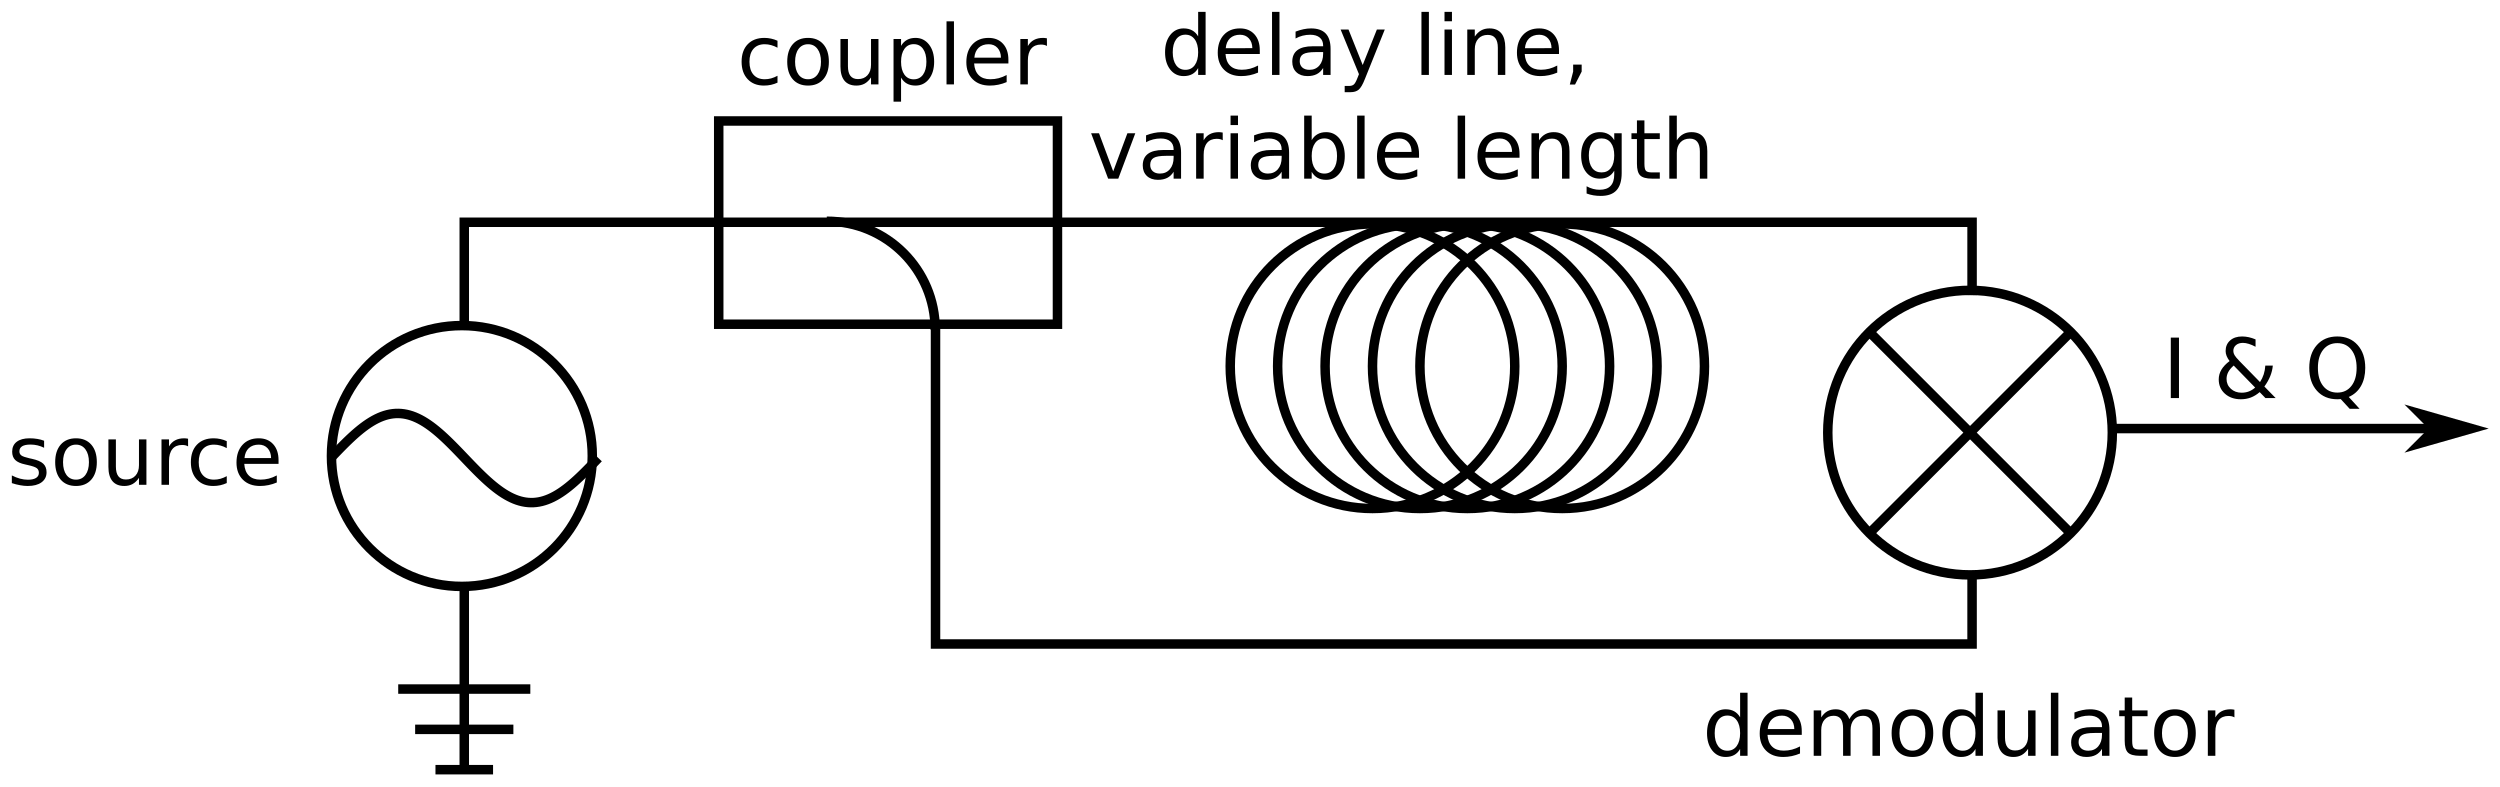
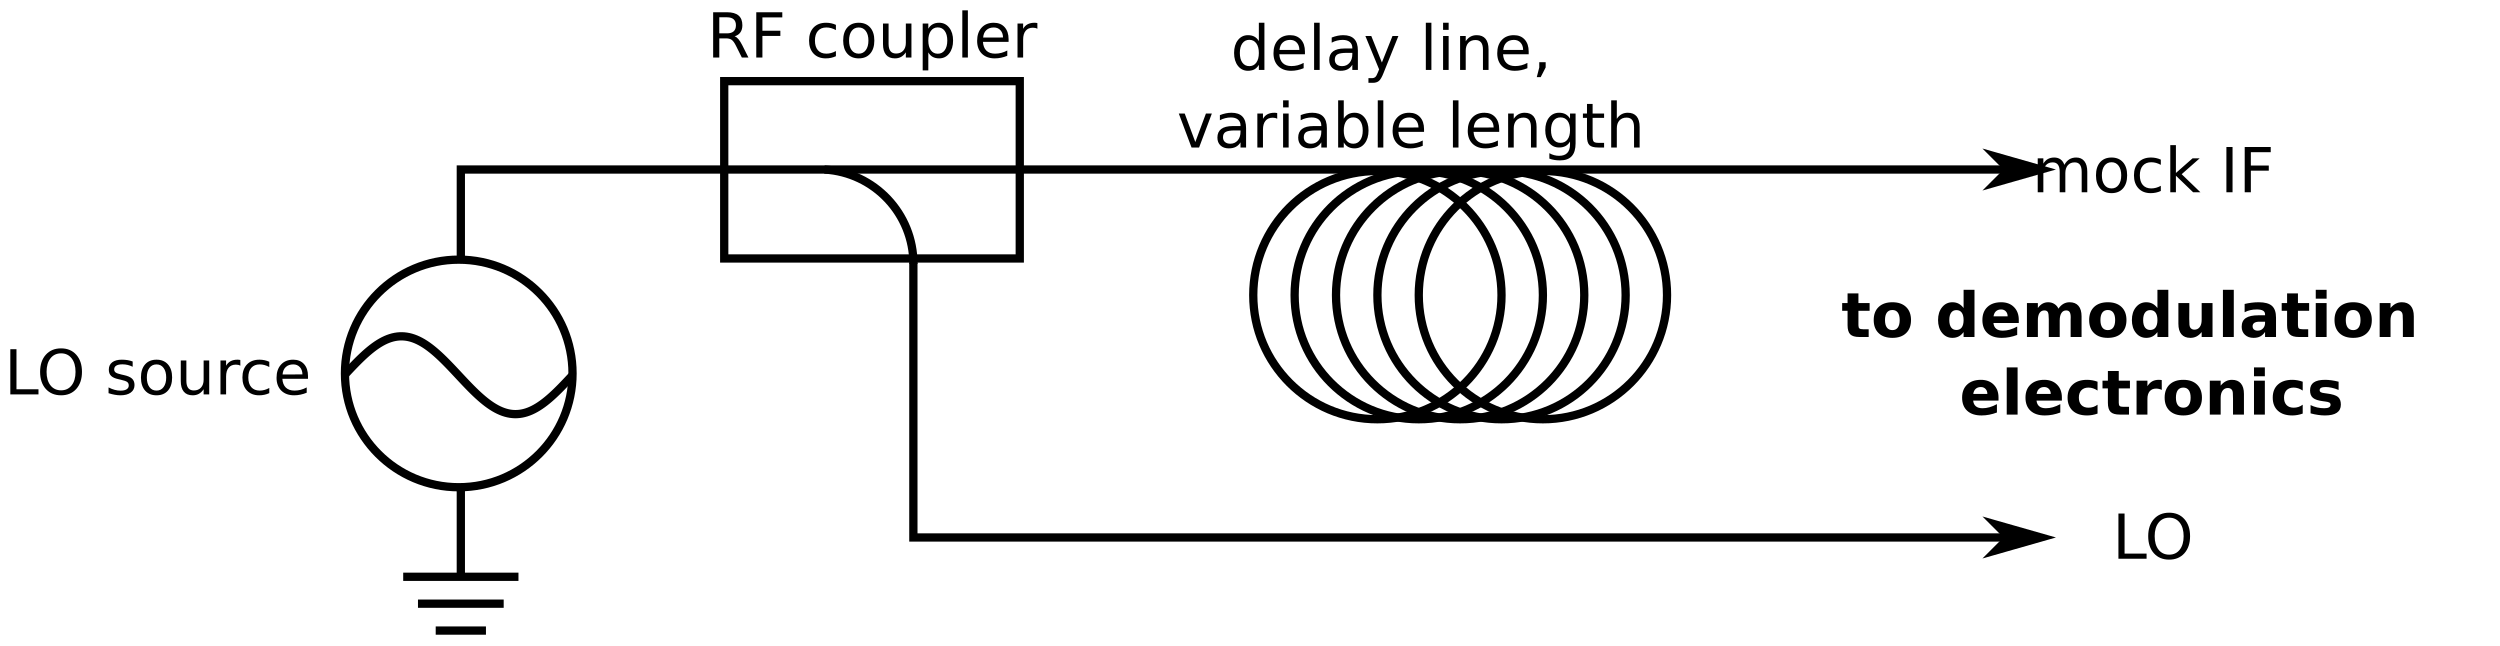
- <svg xmlns="http://www.w3.org/2000/svg" width="1054.314" height="331.592" id="svg2" version="1.1">
+ <svg xmlns="http://www.w3.org/2000/svg" width="1208.392" height="311.793" id="svg2" version="1.1">
  <defs id="defs4">
+     <marker orient="auto" refY="0" refX="0" id="marker4562" style="overflow:visible">
+       <path id="path4315" d="M 0,0 5,-5 -12.5,0 5,5 0,0 Z" style="fill:#000000;fill-opacity:1;fill-rule:evenodd;stroke:#000000;stroke-width:1pt;stroke-opacity:1" transform="matrix(-0.4,0,0,-0.4,-4,0)" />
+     </marker>
    <marker orient="auto" refY="0" refX="0" id="marker5259" style="overflow:visible">
      <path id="path5012" d="M 0,0 5,-5 -12.5,0 5,5 0,0 Z" style="fill:#000000;fill-opacity:1;fill-rule:evenodd;stroke:#000000;stroke-width:1pt;stroke-opacity:1" transform="matrix(-0.4,0,0,-0.4,-4,0)" />
    </marker>
    <marker orient="auto" refY="0" refX="0" id="marker5480" style="overflow:visible">
      <path id="path4412" d="M 0,0 5,-5 -12.5,0 5,5 0,0 Z" style="fill:#000000;fill-opacity:1;fill-rule:evenodd;stroke:#000000;stroke-width:1pt;stroke-opacity:1" transform="matrix(-0.4,0,0,-0.4,-4,0)" />
    </marker>
    <marker orient="auto" refY="0" refX="0" id="marker5428" style="overflow:visible">
      <path id="path5430" d="M 0,0 5,-5 -12.5,0 5,5 0,0 Z" style="fill:#000000;fill-opacity:1;fill-rule:evenodd;stroke:#000000;stroke-width:1pt;stroke-opacity:1" transform="matrix(0.4,0,0,0.4,4,0)" />
    </marker>
    <marker style="overflow:visible" id="marker4897" refX="0" refY="0" orient="auto">
      <path transform="matrix(0.4,0,0,0.4,4,0)" style="fill:#000000;fill-opacity:1;fill-rule:evenodd;stroke:#000000;stroke-width:1pt;stroke-opacity:1" d="M 0,0 5,-5 -12.5,0 5,5 0,0 Z" id="path4899" />
    </marker>
    <marker style="overflow:visible" id="Arrow2Mend" refX="0" refY="0" orient="auto">
      <path transform="scale(-0.6,-0.6)" d="M 8.719,4.034 -2.207,0.016 8.719,-4.002 c -1.745,2.372 -1.735,5.617 -6e-7,8.035 z" style="fill-rule:evenodd;stroke-width:0.625;stroke-linejoin:round" id="path3927" />
    </marker>
    <marker style="overflow:visible" id="Arrow1Send" refX="0" refY="0" orient="auto">
      <path transform="matrix(-0.2,0,0,-0.2,-1.2,0)" style="fill-rule:evenodd;stroke:#000000;stroke-width:1pt" d="M 0,0 5,-5 -12.5,0 5,5 0,0 Z" id="path3915" />
    </marker>
    <marker style="overflow:visible" id="Arrow1Mend" refX="0" refY="0" orient="auto">
      <path transform="matrix(-0.4,0,0,-0.4,-4,0)" style="fill-rule:evenodd;stroke:#000000;stroke-width:1pt" d="M 0,0 5,-5 -12.5,0 5,5 0,0 Z" id="path3909" />
    </marker>
  </defs>
-   <g transform="translate(417.0695,-380.9132)" id="layer1">
+   <g transform="translate(444.0222,-392.7121)" id="layer1">
    <text xml:space="preserve" style="font-style:normal;font-variant:normal;font-weight:normal;font-stretch:normal;font-size:40px;line-height:125%;font-family:'Bitstream Vera Sans';-inkscape-font-specification:Sans;letter-spacing:0px;word-spacing:0px;fill:#000000;fill-opacity:1;stroke:none" x="-245.467" y="-270.113" id="text4176" transform="translate(-141.2857,315.3622)">
      <tspan id="tspan4178" x="-245.467" y="-270.113" />
    </text>
    <text id="text4412" y="561.438" x="-264.524" style="font-style:normal;font-variant:normal;font-weight:normal;font-stretch:normal;font-size:28px;line-height:125%;font-family:'Bitstream Vera Sans';-inkscape-font-specification:Sans;letter-spacing:0px;word-spacing:0px;fill:#000000;fill-opacity:1;stroke:none" xml:space="preserve">
      <tspan y="561.438" x="-264.524" id="tspan4414" />
    </text>
    <g id="g4196" transform="translate(-160,-200)">
      <circle style="fill:none;stroke:#000000;stroke-width:4;stroke-miterlimit:4;stroke-dasharray:none;stroke-dashoffset:0;stroke-opacity:1" id="path3157" transform="translate(232.7143,465.3622)" cx="-295" cy="307.857" r="55" />
-       <path style="fill:none;stroke:#000000;stroke-width:4;stroke-miterlimit:4;stroke-dasharray:none;stroke-dashoffset:0;stroke-opacity:1" d="m -117.571,774.077 c 0.38,-0.398 0.76,-0.796 1.14,-1.193 0.38,-0.397 0.76,-0.793 1.14,-1.188 0.38,-0.395 0.76,-0.788 1.14,-1.179 0.38,-0.391 0.76,-0.779 1.14,-1.164 0.38,-0.385 0.76,-0.767 1.14,-1.145 0.38,-0.378 0.76,-0.752 1.14,-1.122 0.38,-0.369 0.76,-0.734 1.14,-1.093 0.38,-0.359 0.76,-0.713 1.14,-1.061 0.38,-0.348 0.76,-0.689 1.14,-1.024 0.38,-0.335 0.76,-0.663 1.14,-0.983 0.38,-0.32 0.76,-0.633 1.14,-0.938 0.38,-0.305 0.76,-0.602 1.14,-0.89 0.38,-0.288 0.76,-0.567 1.14,-0.837 0.38,-0.27 0.76,-0.531 1.14,-0.782 0.38,-0.251 0.76,-0.492 1.14,-0.723 0.38,-0.231 0.76,-0.451 1.14,-0.661 0.38,-0.21 0.76,-0.409 1.14,-0.597 0.38,-0.188 0.76,-0.365 1.14,-0.53 0.38,-0.165 0.76,-0.319 1.14,-0.461 0.38,-0.142 0.76,-0.272 1.14,-0.39 0.38,-0.118 0.76,-0.224 1.14,-0.318 0.38,-0.094 0.76,-0.175 1.14,-0.244 0.38,-0.069 0.76,-0.126 1.14,-0.17 0.38,-0.044 0.76,-0.076 1.14,-0.095 0.38,-0.019 0.76,-0.025 1.14,-0.019 0.38,0.006 0.76,0.025 1.14,0.057 0.38,0.032 0.76,0.076 1.14,0.132 0.38,0.057 0.76,0.126 1.14,0.207 0.38,0.082 0.76,0.175 1.14,0.281 0.38,0.106 0.76,0.224 1.14,0.354 0.38,0.13 0.76,0.272 1.14,0.426 0.38,0.154 0.76,0.319 1.14,0.496 0.38,0.177 0.76,0.365 1.14,0.564 0.38,0.199 0.76,0.409 1.14,0.629 0.38,0.22 0.76,0.451 1.14,0.692 0.38,0.241 0.76,0.492 1.14,0.753 0.38,0.261 0.76,0.531 1.14,0.81 0.38,0.279 0.76,0.567 1.14,0.864 0.38,0.297 0.76,0.602 1.14,0.914 0.38,0.313 0.76,0.633 1.14,0.961 0.38,0.328 0.76,0.663 1.14,1.004 0.38,0.341 0.76,0.689 1.14,1.043 0.38,0.354 0.76,0.713 1.14,1.078 0.38,0.365 0.76,0.734 1.14,1.108 0.38,0.374 0.76,0.752 1.14,1.134 0.38,0.382 0.76,0.767 1.14,1.155 0.38,0.388 0.76,0.779 1.14,1.172 0.38,0.393 0.76,0.788 1.14,1.184 0.38,0.396 0.76,0.793 1.14,1.191 0.38,0.398 0.76,0.796 1.14,1.194 0.38,0.398 0.76,0.795 1.14,1.191 0.38,0.396 0.76,0.791 1.14,1.184 0.38,0.393 0.76,0.784 1.14,1.172 0.38,0.388 0.76,0.774 1.14,1.155 0.38,0.382 0.76,0.76 1.14,1.134 0.38,0.374 0.76,0.744 1.14,1.108 0.38,0.365 0.76,0.724 1.14,1.078 0.38,0.354 0.76,0.702 1.14,1.043 0.38,0.341 0.76,0.676 1.14,1.004 0.38,0.328 0.76,0.648 1.14,0.961 0.38,0.313 0.76,0.618 1.14,0.914 0.38,0.297 0.76,0.585 1.14,0.864 0.38,0.279 0.76,0.549 1.14,0.81 0.38,0.261 0.76,0.512 1.14,0.753 0.38,0.241 0.76,0.472 1.14,0.692 0.38,0.22 0.76,0.43 1.14,0.629 0.38,0.199 0.76,0.387 1.14,0.564 0.38,0.177 0.76,0.342 1.14,0.496 0.38,0.154 0.76,0.296 1.14,0.426 0.38,0.13 0.76,0.248 1.14,0.354 0.38,0.106 0.76,0.2 1.14,0.281 0.38,0.082 0.76,0.151 1.14,0.207 0.38,0.057 0.76,0.101 1.14,0.132 0.38,0.032 0.76,0.051 1.14,0.057 0.38,0.006 0.76,-10e-6 1.14,-0.019 0.38,-0.019 0.76,-0.051 1.14,-0.095 0.38,-0.044 0.76,-0.101 1.14,-0.17 0.38,-0.069 0.76,-0.151 1.14,-0.244 0.38,-0.094 0.76,-0.2 1.14,-0.318 0.38,-0.118 0.76,-0.248 1.14,-0.39 0.38,-0.142 0.76,-0.296 1.14,-0.461 0.38,-0.165 0.76,-0.342 1.14,-0.53 0.38,-0.188 0.76,-0.387 1.14,-0.597 0.38,-0.21 0.76,-0.43 1.14,-0.661 0.38,-0.231 0.76,-0.472 1.14,-0.723 0.38,-0.251 0.76,-0.512 1.14,-0.782 0.38,-0.27 0.76,-0.549 1.14,-0.837 0.38,-0.288 0.76,-0.585 1.14,-0.89 0.38,-0.305 0.76,-0.618 1.14,-0.938 0.38,-0.32 0.76,-0.648 1.14,-0.983 0.38,-0.335 0.76,-0.676 1.14,-1.024 0.38,-0.348 0.76,-0.702 1.14,-1.061 0.38,-0.359 0.76,-0.724 1.14,-1.093 0.38,-0.369 0.76,-0.744 1.14,-1.122 0.38,-0.378 0.76,-0.76 1.14,-1.145 0.38,-0.385 0.76,-0.774 1.14,-1.164 0.38,-0.391 0.76,-0.784 1.14,-1.179 0.38,-0.395 0.76,-0.791 1.14,-1.188 0.38,-0.397 0.76,-0.795 1.14,-1.193" title="sin(x)" id="path4021" />
+       <path style="fill:none;stroke:#000000;stroke-width:4;stroke-miterlimit:4;stroke-dasharray:none;stroke-dashoffset:0;stroke-opacity:1" d="m -117.566,774.077 c 0.371,-0.398 0.743,-0.796 1.114,-1.193 0.371,-0.397 0.743,-0.793 1.114,-1.188 0.371,-0.395 0.743,-0.788 1.114,-1.179 0.371,-0.391 0.743,-0.779 1.114,-1.164 0.371,-0.385 0.743,-0.767 1.114,-1.145 0.371,-0.378 0.743,-0.752 1.114,-1.122 0.371,-0.369 0.743,-0.734 1.114,-1.093 0.371,-0.359 0.743,-0.713 1.114,-1.061 0.371,-0.348 0.743,-0.689 1.114,-1.024 0.371,-0.335 0.743,-0.663 1.114,-0.983 0.371,-0.32 0.743,-0.633 1.114,-0.938 0.371,-0.305 0.743,-0.602 1.114,-0.89 0.371,-0.288 0.743,-0.567 1.114,-0.837 0.371,-0.27 0.743,-0.531 1.114,-0.782 0.371,-0.251 0.743,-0.492 1.114,-0.723 0.371,-0.231 0.743,-0.451 1.114,-0.661 0.371,-0.21 0.743,-0.409 1.114,-0.597 0.371,-0.188 0.743,-0.365 1.114,-0.53 0.371,-0.165 0.743,-0.319 1.114,-0.461 0.371,-0.142 0.743,-0.272 1.114,-0.39 0.371,-0.118 0.743,-0.224 1.114,-0.318 0.371,-0.094 0.743,-0.175 1.114,-0.244 0.371,-0.069 0.743,-0.126 1.114,-0.17 0.371,-0.044 0.743,-0.076 1.114,-0.095 0.371,-0.019 0.743,-0.025 1.114,-0.019 0.371,0.006 0.743,0.025 1.114,0.057 0.371,0.032 0.743,0.076 1.114,0.132 0.371,0.057 0.743,0.126 1.114,0.207 0.371,0.082 0.743,0.175 1.114,0.281 0.371,0.106 0.743,0.224 1.114,0.354 0.371,0.13 0.743,0.272 1.114,0.426 0.371,0.154 0.743,0.319 1.114,0.496 0.371,0.177 0.743,0.365 1.114,0.564 0.371,0.199 0.743,0.409 1.114,0.629 0.371,0.22 0.743,0.451 1.114,0.692 0.371,0.241 0.743,0.492 1.114,0.753 0.371,0.261 0.743,0.531 1.114,0.81 0.371,0.279 0.743,0.567 1.114,0.864 0.371,0.297 0.743,0.602 1.114,0.914 0.371,0.313 0.743,0.633 1.114,0.961 0.371,0.328 0.743,0.663 1.114,1.004 0.371,0.341 0.743,0.689 1.114,1.043 0.371,0.354 0.743,0.713 1.114,1.078 0.371,0.365 0.743,0.734 1.114,1.108 0.371,0.374 0.743,0.752 1.114,1.134 0.371,0.382 0.743,0.767 1.114,1.155 0.371,0.388 0.743,0.779 1.114,1.172 0.371,0.393 0.743,0.788 1.114,1.184 0.371,0.396 0.743,0.793 1.114,1.191 0.371,0.398 0.743,0.796 1.114,1.194 0.371,0.398 0.743,0.795 1.114,1.191 0.371,0.396 0.743,0.791 1.114,1.184 0.371,0.393 0.743,0.784 1.114,1.172 0.371,0.388 0.743,0.774 1.114,1.155 0.371,0.382 0.743,0.76 1.114,1.134 0.371,0.374 0.743,0.744 1.114,1.108 0.371,0.365 0.743,0.724 1.114,1.078 0.371,0.354 0.743,0.702 1.114,1.043 0.371,0.341 0.743,0.676 1.114,1.004 0.371,0.328 0.743,0.648 1.114,0.961 0.371,0.313 0.743,0.618 1.114,0.914 0.371,0.297 0.743,0.585 1.114,0.864 0.371,0.279 0.743,0.549 1.114,0.81 0.371,0.261 0.743,0.512 1.114,0.753 0.371,0.241 0.743,0.472 1.114,0.692 0.371,0.22 0.743,0.43 1.114,0.629 0.371,0.199 0.743,0.387 1.114,0.564 0.371,0.177 0.743,0.342 1.114,0.496 0.371,0.154 0.743,0.296 1.114,0.426 0.371,0.13 0.743,0.248 1.114,0.354 0.371,0.106 0.743,0.2 1.114,0.281 0.371,0.082 0.743,0.151 1.114,0.207 0.371,0.057 0.743,0.101 1.114,0.132 0.371,0.032 0.743,0.051 1.114,0.057 0.371,0.006 0.743,-10e-6 1.114,-0.019 0.371,-0.019 0.743,-0.051 1.114,-0.095 0.371,-0.044 0.743,-0.101 1.114,-0.17 0.371,-0.069 0.743,-0.151 1.114,-0.244 0.371,-0.094 0.743,-0.2 1.114,-0.318 0.371,-0.118 0.743,-0.248 1.114,-0.39 0.371,-0.142 0.743,-0.296 1.114,-0.461 0.371,-0.165 0.743,-0.342 1.114,-0.53 0.371,-0.188 0.743,-0.387 1.114,-0.597 0.371,-0.21 0.743,-0.43 1.114,-0.661 0.371,-0.231 0.743,-0.472 1.114,-0.723 0.371,-0.251 0.743,-0.512 1.114,-0.782 0.371,-0.27 0.743,-0.549 1.114,-0.837 0.371,-0.288 0.743,-0.585 1.114,-0.89 0.371,-0.305 0.743,-0.618 1.114,-0.938 0.371,-0.32 0.743,-0.648 1.114,-0.983 0.371,-0.335 0.743,-0.676 1.114,-1.024 0.371,-0.348 0.743,-0.702 1.114,-1.061 0.371,-0.359 0.743,-0.724 1.114,-1.093 0.371,-0.369 0.743,-0.744 1.114,-1.122 0.371,-0.378 0.743,-0.76 1.114,-1.145 0.371,-0.385 0.743,-0.774 1.114,-1.164 0.371,-0.391 0.743,-0.784 1.114,-1.179 0.371,-0.395 0.743,-0.791 1.114,-1.188 0.371,-0.397 0.743,-0.795 1.114,-1.193" title="sin(x)" id="path4021" />
    </g>
-     <rect style="fill:none;fill-opacity:1;stroke:#000000;stroke-width:4;stroke-miterlimit:4;stroke-dasharray:none;stroke-dashoffset:0;stroke-opacity:1" id="rect4904" width="142.857" height="85.714" x="-113.967" y="431.934" />
-     <g id="g4914" transform="translate(3.261158,4e-5)">
-       <path id="path4906" d="m -224.538,628.219 0,78.571" style="fill:none;fill-rule:evenodd;stroke:#000000;stroke-width:4;stroke-linecap:butt;stroke-linejoin:miter;stroke-miterlimit:4;stroke-dasharray:none;stroke-opacity:1" />
-       <path style="fill:none;fill-rule:evenodd;stroke:#000000;stroke-width:4;stroke-linecap:butt;stroke-linejoin:miter;stroke-miterlimit:4;stroke-dasharray:none;stroke-opacity:1" d="m -196.681,671.505 -55.714,0" id="path4908" />
-       <path id="path4910" d="m -203.824,688.505 -41.429,0" style="fill:none;fill-rule:evenodd;stroke:#000000;stroke-width:4;stroke-linecap:butt;stroke-linejoin:miter;stroke-miterlimit:4;stroke-dasharray:none;stroke-opacity:1" />
-       <path style="fill:none;fill-rule:evenodd;stroke:#000000;stroke-width:4;stroke-linecap:butt;stroke-linejoin:miter;stroke-miterlimit:4;stroke-dasharray:none;stroke-opacity:1" d="m -212.395,705.505 -24.286,0" id="path4912" />
+     <rect style="fill:none;fill-opacity:1;stroke:#000000;stroke-width:4;stroke-miterlimit:4;stroke-dasharray:none;stroke-dashoffset:0;stroke-opacity:1" id="rect4904" width="142.857" height="85.714" x="-93.967" y="431.934" />
+     <g id="g7046">
+       <path id="path4906" d="m -221.277,628.219 0,43.216" style="fill:none;fill-rule:evenodd;stroke:#000000;stroke-width:4;stroke-linecap:butt;stroke-linejoin:miter;stroke-miterlimit:4;stroke-dasharray:none;stroke-opacity:1" />
+       <path style="fill:none;fill-rule:evenodd;stroke:#000000;stroke-width:4;stroke-linecap:butt;stroke-linejoin:miter;stroke-miterlimit:4;stroke-dasharray:none;stroke-opacity:1" d="m -193.42,671.505 -55.714,0" id="path4908" />
+       <path id="path4910" d="m -200.562,684.505 -41.429,0" style="fill:none;fill-rule:evenodd;stroke:#000000;stroke-width:4;stroke-linecap:butt;stroke-linejoin:miter;stroke-miterlimit:4;stroke-dasharray:none;stroke-opacity:1" />
+       <path style="fill:none;fill-rule:evenodd;stroke:#000000;stroke-width:4;stroke-linecap:butt;stroke-linejoin:miter;stroke-miterlimit:4;stroke-dasharray:none;stroke-opacity:1" d="m -209.134,697.505 -24.286,0" id="path4912" />
    </g>
-     <path id="path4922" d="m -221.277,517.505 0,-42.857 635.882,0 0,30.714" style="fill:none;fill-rule:evenodd;stroke:#000000;stroke-width:4;stroke-linecap:butt;stroke-linejoin:miter;stroke-miterlimit:4;stroke-dasharray:none;stroke-opacity:1" />
-     <path style="fill:none;fill-opacity:1;stroke:#000000;stroke-width:4;stroke-miterlimit:4;stroke-dasharray:none;stroke-dashoffset:0;stroke-opacity:1" id="path4934" d="m -68.395,474.219 a 45.714,45.714 0 0 1 45.714,45.714" />
-     <g id="g4978">
+     <path id="path4922" d="m -221.277,517.505 0,-42.857 763.136,0" style="fill:none;fill-rule:evenodd;stroke:#000000;stroke-width:4;stroke-linecap:butt;stroke-linejoin:miter;stroke-miterlimit:4;stroke-dasharray:none;stroke-opacity:1;marker-end:url(#marker4562)" />
+     <path style="fill:none;fill-opacity:1;stroke:#000000;stroke-width:4;stroke-miterlimit:4;stroke-dasharray:none;stroke-dashoffset:0;stroke-opacity:1" id="path4934" d="m -45.525,474.656 a 45.714,45.714 0 0 1 43.023,45.635" />
+     <g id="g4978" transform="translate(60,0)">
      <circle r="60" cy="535.362" cx="161.748" id="path4936" style="fill:none;fill-opacity:1;stroke:#000000;stroke-width:4;stroke-miterlimit:4;stroke-dasharray:none;stroke-dashoffset:0;stroke-opacity:1" />
      <circle style="fill:none;fill-opacity:1;stroke:#000000;stroke-width:4;stroke-miterlimit:4;stroke-dasharray:none;stroke-dashoffset:0;stroke-opacity:1" id="circle4938" cx="181.748" cy="535.362" r="60" />
      <circle r="60" cy="535.362" cx="201.748" id="circle4940" style="fill:none;fill-opacity:1;stroke:#000000;stroke-width:4;stroke-miterlimit:4;stroke-dasharray:none;stroke-dashoffset:0;stroke-opacity:1" />
      <circle style="fill:none;fill-opacity:1;stroke:#000000;stroke-width:4;stroke-miterlimit:4;stroke-dasharray:none;stroke-dashoffset:0;stroke-opacity:1" id="circle4942" cx="221.748" cy="535.362" r="60" />
      <circle r="60" cy="535.362" cx="241.748" id="circle4944" style="fill:none;fill-opacity:1;stroke:#000000;stroke-width:4;stroke-miterlimit:4;stroke-dasharray:none;stroke-dashoffset:0;stroke-opacity:1" />
    </g>
-     <path style="fill:none;fill-rule:evenodd;stroke:#000000;stroke-width:4;stroke-linecap:butt;stroke-linejoin:miter;stroke-miterlimit:4;stroke-dasharray:none;stroke-opacity:1" d="m -22.538,519.648 0,132.857 437.143,0 0,-30" id="path4946" />
-     <text xml:space="preserve" style="font-style:normal;font-variant:normal;font-weight:normal;font-stretch:normal;font-size:35px;line-height:125%;font-family:'Bitstream Vera Sans';-inkscape-font-specification:'Bitstream Vera Sans';letter-spacing:0px;word-spacing:0px;fill:#000000;fill-opacity:1;stroke:none;stroke-width:1px;stroke-linecap:butt;stroke-linejoin:miter;stroke-opacity:1" x="-413.967" y="585.362" id="text4964">
-       <tspan id="tspan4966" x="-413.967" y="585.362">source</tspan>
+     <path style="fill:none;fill-rule:evenodd;stroke:#000000;stroke-width:4;stroke-linecap:butt;stroke-linejoin:miter;stroke-miterlimit:4;stroke-dasharray:none;stroke-opacity:1;marker-end:url(#Arrow1Mend)" d="m -2.538,519.648 0,132.857 544.397,0" id="path4946" />
+     <text xml:space="preserve" style="font-style:normal;font-variant:normal;font-weight:normal;font-stretch:normal;font-size:30px;line-height:125%;font-family:'Bitstream Vera Sans';-inkscape-font-specification:'Bitstream Vera Sans';letter-spacing:0px;word-spacing:0px;fill:#000000;fill-opacity:1;stroke:none;stroke-width:1px;stroke-linecap:butt;stroke-linejoin:miter;stroke-opacity:1" x="-441.967" y="583.362" id="text4964">
+       <tspan id="tspan4966" x="-441.967" y="583.362">LO source</tspan>
    </text>
-     <text xml:space="preserve" style="font-style:normal;font-variant:normal;font-weight:normal;font-stretch:normal;font-size:35px;line-height:125%;font-family:'Bitstream Vera Sans';-inkscape-font-specification:'Bitstream Vera Sans';letter-spacing:0px;word-spacing:0px;fill:#000000;fill-opacity:1;stroke:none;stroke-width:1px;stroke-linecap:butt;stroke-linejoin:miter;stroke-opacity:1" x="-106.252" y="416.505" id="text4968">
-       <tspan id="tspan4970" x="-106.252" y="416.505">coupler</tspan>
+     <text xml:space="preserve" style="font-style:normal;font-variant:normal;font-weight:normal;font-stretch:normal;font-size:30px;line-height:125%;font-family:'Bitstream Vera Sans';-inkscape-font-specification:'Bitstream Vera Sans';letter-spacing:0px;word-spacing:0px;fill:#000000;fill-opacity:1;stroke:none;stroke-width:1px;stroke-linecap:butt;stroke-linejoin:miter;stroke-opacity:1" x="-102.252" y="420.505" id="text4968">
+       <tspan id="tspan4970" x="-102.252" y="420.505">RF coupler</tspan>
    </text>
-     <text xml:space="preserve" style="font-style:normal;font-variant:normal;font-weight:normal;font-stretch:normal;font-size:35px;line-height:125%;font-family:'Bitstream Vera Sans';-inkscape-font-specification:'Bitstream Vera Sans';text-align:center;letter-spacing:0px;word-spacing:0px;text-anchor:middle;fill:#000000;fill-opacity:1;stroke:none;stroke-width:1px;stroke-linecap:butt;stroke-linejoin:miter;stroke-opacity:1" x="201.799" y="412.505" id="text4972">
-       <tspan x="201.799" y="412.505" id="tspan4976">delay line,</tspan>
-       <tspan x="201.799" y="456.255" id="tspan4987">variable length</tspan>
+     <text xml:space="preserve" style="font-style:normal;font-variant:normal;font-weight:normal;font-stretch:normal;font-size:30px;line-height:125%;font-family:'Bitstream Vera Sans';-inkscape-font-specification:'Bitstream Vera Sans';text-align:center;letter-spacing:0px;word-spacing:0px;text-anchor:middle;fill:#000000;fill-opacity:1;stroke:none;stroke-width:1px;stroke-linecap:butt;stroke-linejoin:miter;stroke-opacity:1" x="261.799" y="426.505" id="text4972">
+       <tspan x="261.799" y="426.505" id="tspan4976">delay line,</tspan>
+       <tspan x="261.799" y="464.005" id="tspan4987">variable length</tspan>
    </text>
-     <text xml:space="preserve" style="font-style:normal;font-variant:normal;font-weight:normal;font-stretch:normal;font-size:35px;line-height:125%;font-family:'Bitstream Vera Sans';-inkscape-font-specification:'Bitstream Vera Sans';letter-spacing:0px;word-spacing:0px;fill:#000000;fill-opacity:1;stroke:none;stroke-width:1px;stroke-linecap:butt;stroke-linejoin:miter;stroke-opacity:1" x="300.891" y="699.648" id="text4991">
-       <tspan id="tspan4993" x="300.891" y="699.648">demodulator</tspan>
+     <text id="text4290" y="485.648" x="620.591" style="font-style:normal;font-variant:normal;font-weight:normal;font-stretch:normal;font-size:30px;line-height:125%;font-family:'Bitstream Vera Sans';-inkscape-font-specification:'Bitstream Vera Sans';text-align:center;letter-spacing:0px;word-spacing:0px;text-anchor:middle;fill:#000000;fill-opacity:1;stroke:none;stroke-width:1px;stroke-linecap:butt;stroke-linejoin:miter;stroke-opacity:1" xml:space="preserve">
+       <tspan id="tspan4294" y="485.648" x="620.591">mock IF</tspan>
    </text>
-     <g id="g5304" transform="translate(0,-8)">
-       <path id="path4956" d="m 371.962,529.576 83.571,83.571" style="fill:none;fill-rule:evenodd;stroke:#000000;stroke-width:4;stroke-linecap:butt;stroke-linejoin:miter;stroke-miterlimit:4;stroke-dasharray:none;stroke-opacity:1" />
-       <g id="g5300">
-         <circle r="60" cy="571.362" cx="413.748" id="circle4954" style="fill:none;fill-opacity:1;stroke:#000000;stroke-width:4;stroke-miterlimit:4;stroke-dasharray:none;stroke-dashoffset:0;stroke-opacity:1" />
-         <path id="path4958" d="m 371.962,613.148 83.571,-83.571" style="fill:none;fill-rule:evenodd;stroke:#000000;stroke-width:4;stroke-linecap:butt;stroke-linejoin:miter;stroke-miterlimit:4;stroke-dasharray:none;stroke-opacity:1" />
-       </g>
-       <path id="path4989" d="m 474.605,569.648 150,0" style="fill:none;fill-rule:evenodd;stroke:#000000;stroke-width:4;stroke-linecap:butt;stroke-linejoin:miter;stroke-miterlimit:4;stroke-dasharray:none;stroke-opacity:1;marker-end:url(#marker5259)" />
-       <text id="text4995" y="556.791" x="494.974" style="font-style:normal;font-variant:normal;font-weight:normal;font-stretch:normal;font-size:35px;line-height:125%;font-family:'Bitstream Vera Sans';-inkscape-font-specification:'Bitstream Vera Sans';letter-spacing:0px;word-spacing:0px;fill:#000000;fill-opacity:1;stroke:none;stroke-width:1px;stroke-linecap:butt;stroke-linejoin:miter;stroke-opacity:1" xml:space="preserve">
-         <tspan y="556.791" x="494.974" id="tspan4997">I &amp; Q</tspan>
-       </text>
-     </g>
+     <text xml:space="preserve" style="font-style:normal;font-variant:normal;font-weight:normal;font-stretch:normal;font-size:30px;line-height:125%;font-family:'Bitstream Vera Sans';-inkscape-font-specification:'Bitstream Vera Sans';text-align:center;letter-spacing:0px;word-spacing:0px;text-anchor:middle;fill:#000000;fill-opacity:1;stroke:none;stroke-width:1px;stroke-linecap:butt;stroke-linejoin:miter;stroke-opacity:1" x="620.466" y="662.791" id="text4298">
+       <tspan x="620.466" y="662.791" id="tspan4300">LO</tspan>
+     </text>
+     <text xml:space="preserve" style="font-style:normal;font-variant:normal;font-weight:bold;font-stretch:normal;font-size:30px;line-height:125%;font-family:'Bitstream Vera Sans';-inkscape-font-specification:'Bitstream Vera Sans Bold';text-align:center;letter-spacing:0px;word-spacing:0px;text-anchor:middle;fill:#000000;fill-opacity:1;stroke:none;stroke-width:1px;stroke-linecap:butt;stroke-linejoin:miter;stroke-opacity:1" x="622.085" y="555.601" id="text6041">
+       <tspan x="622.085" y="555.601" id="tspan6045">to demodulation</tspan>
+       <tspan x="622.085" y="593.101" id="tspan6049">electronics</tspan>
+     </text>
  </g>
</svg>
